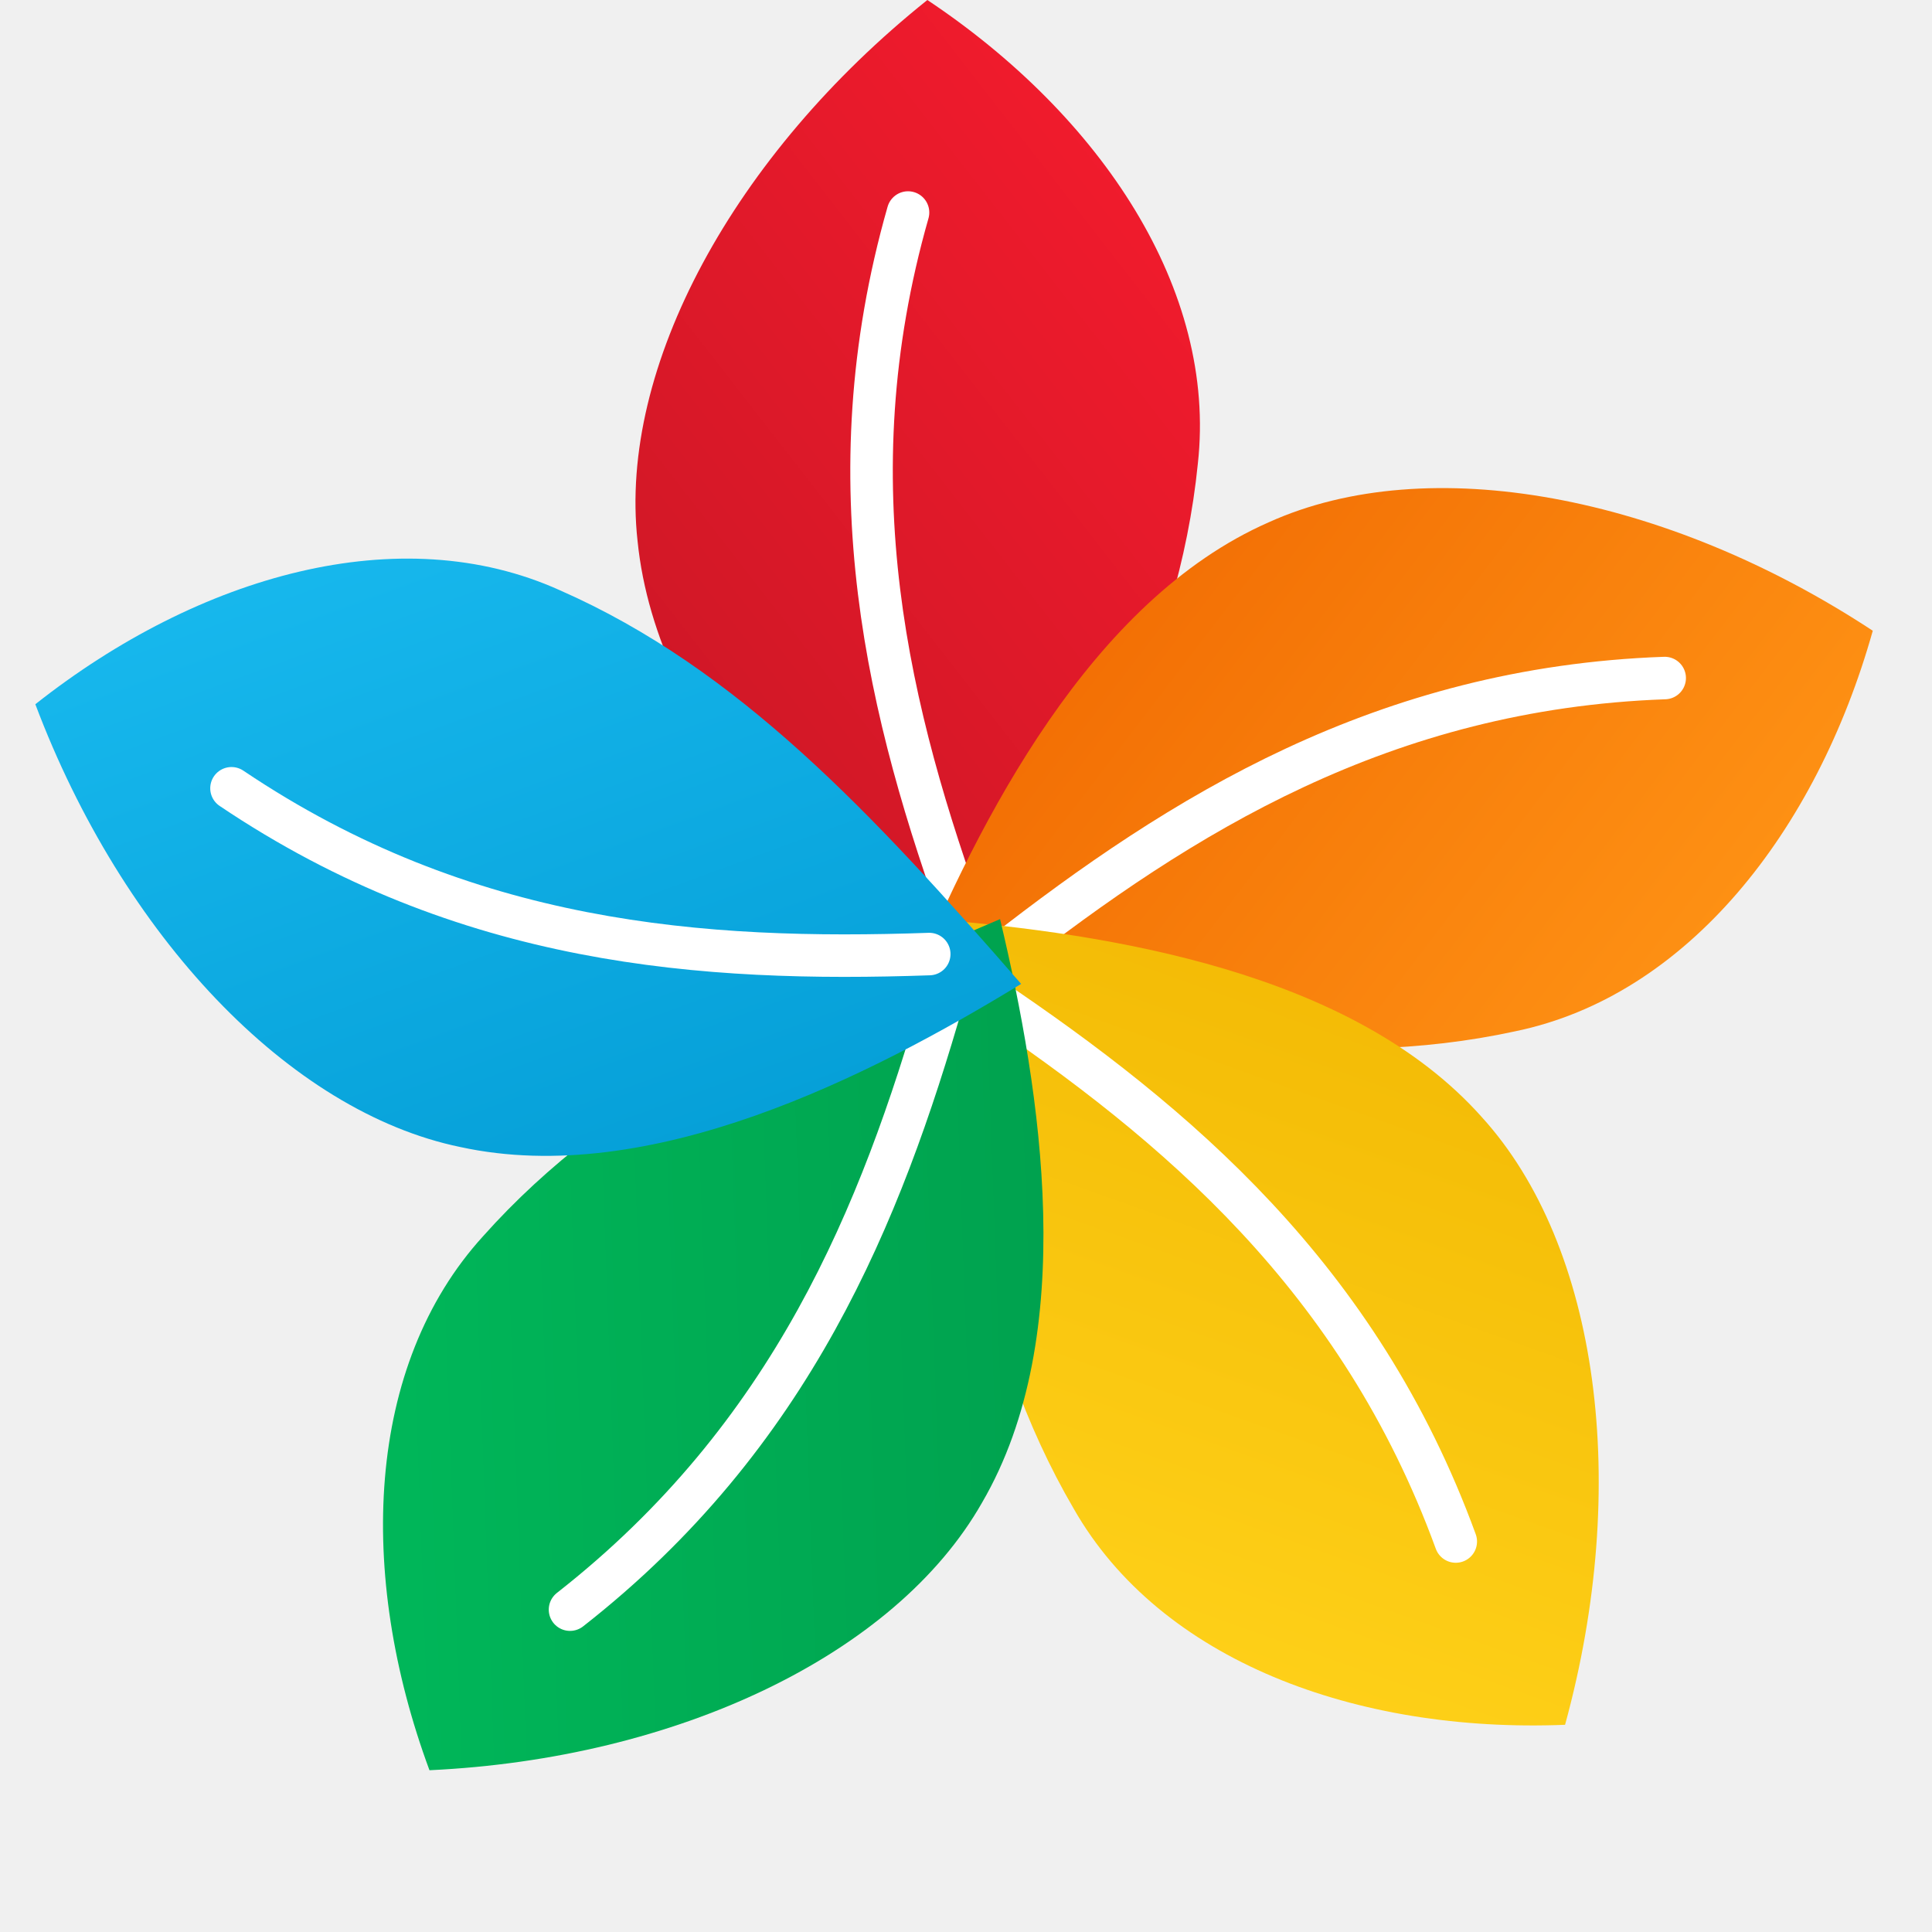
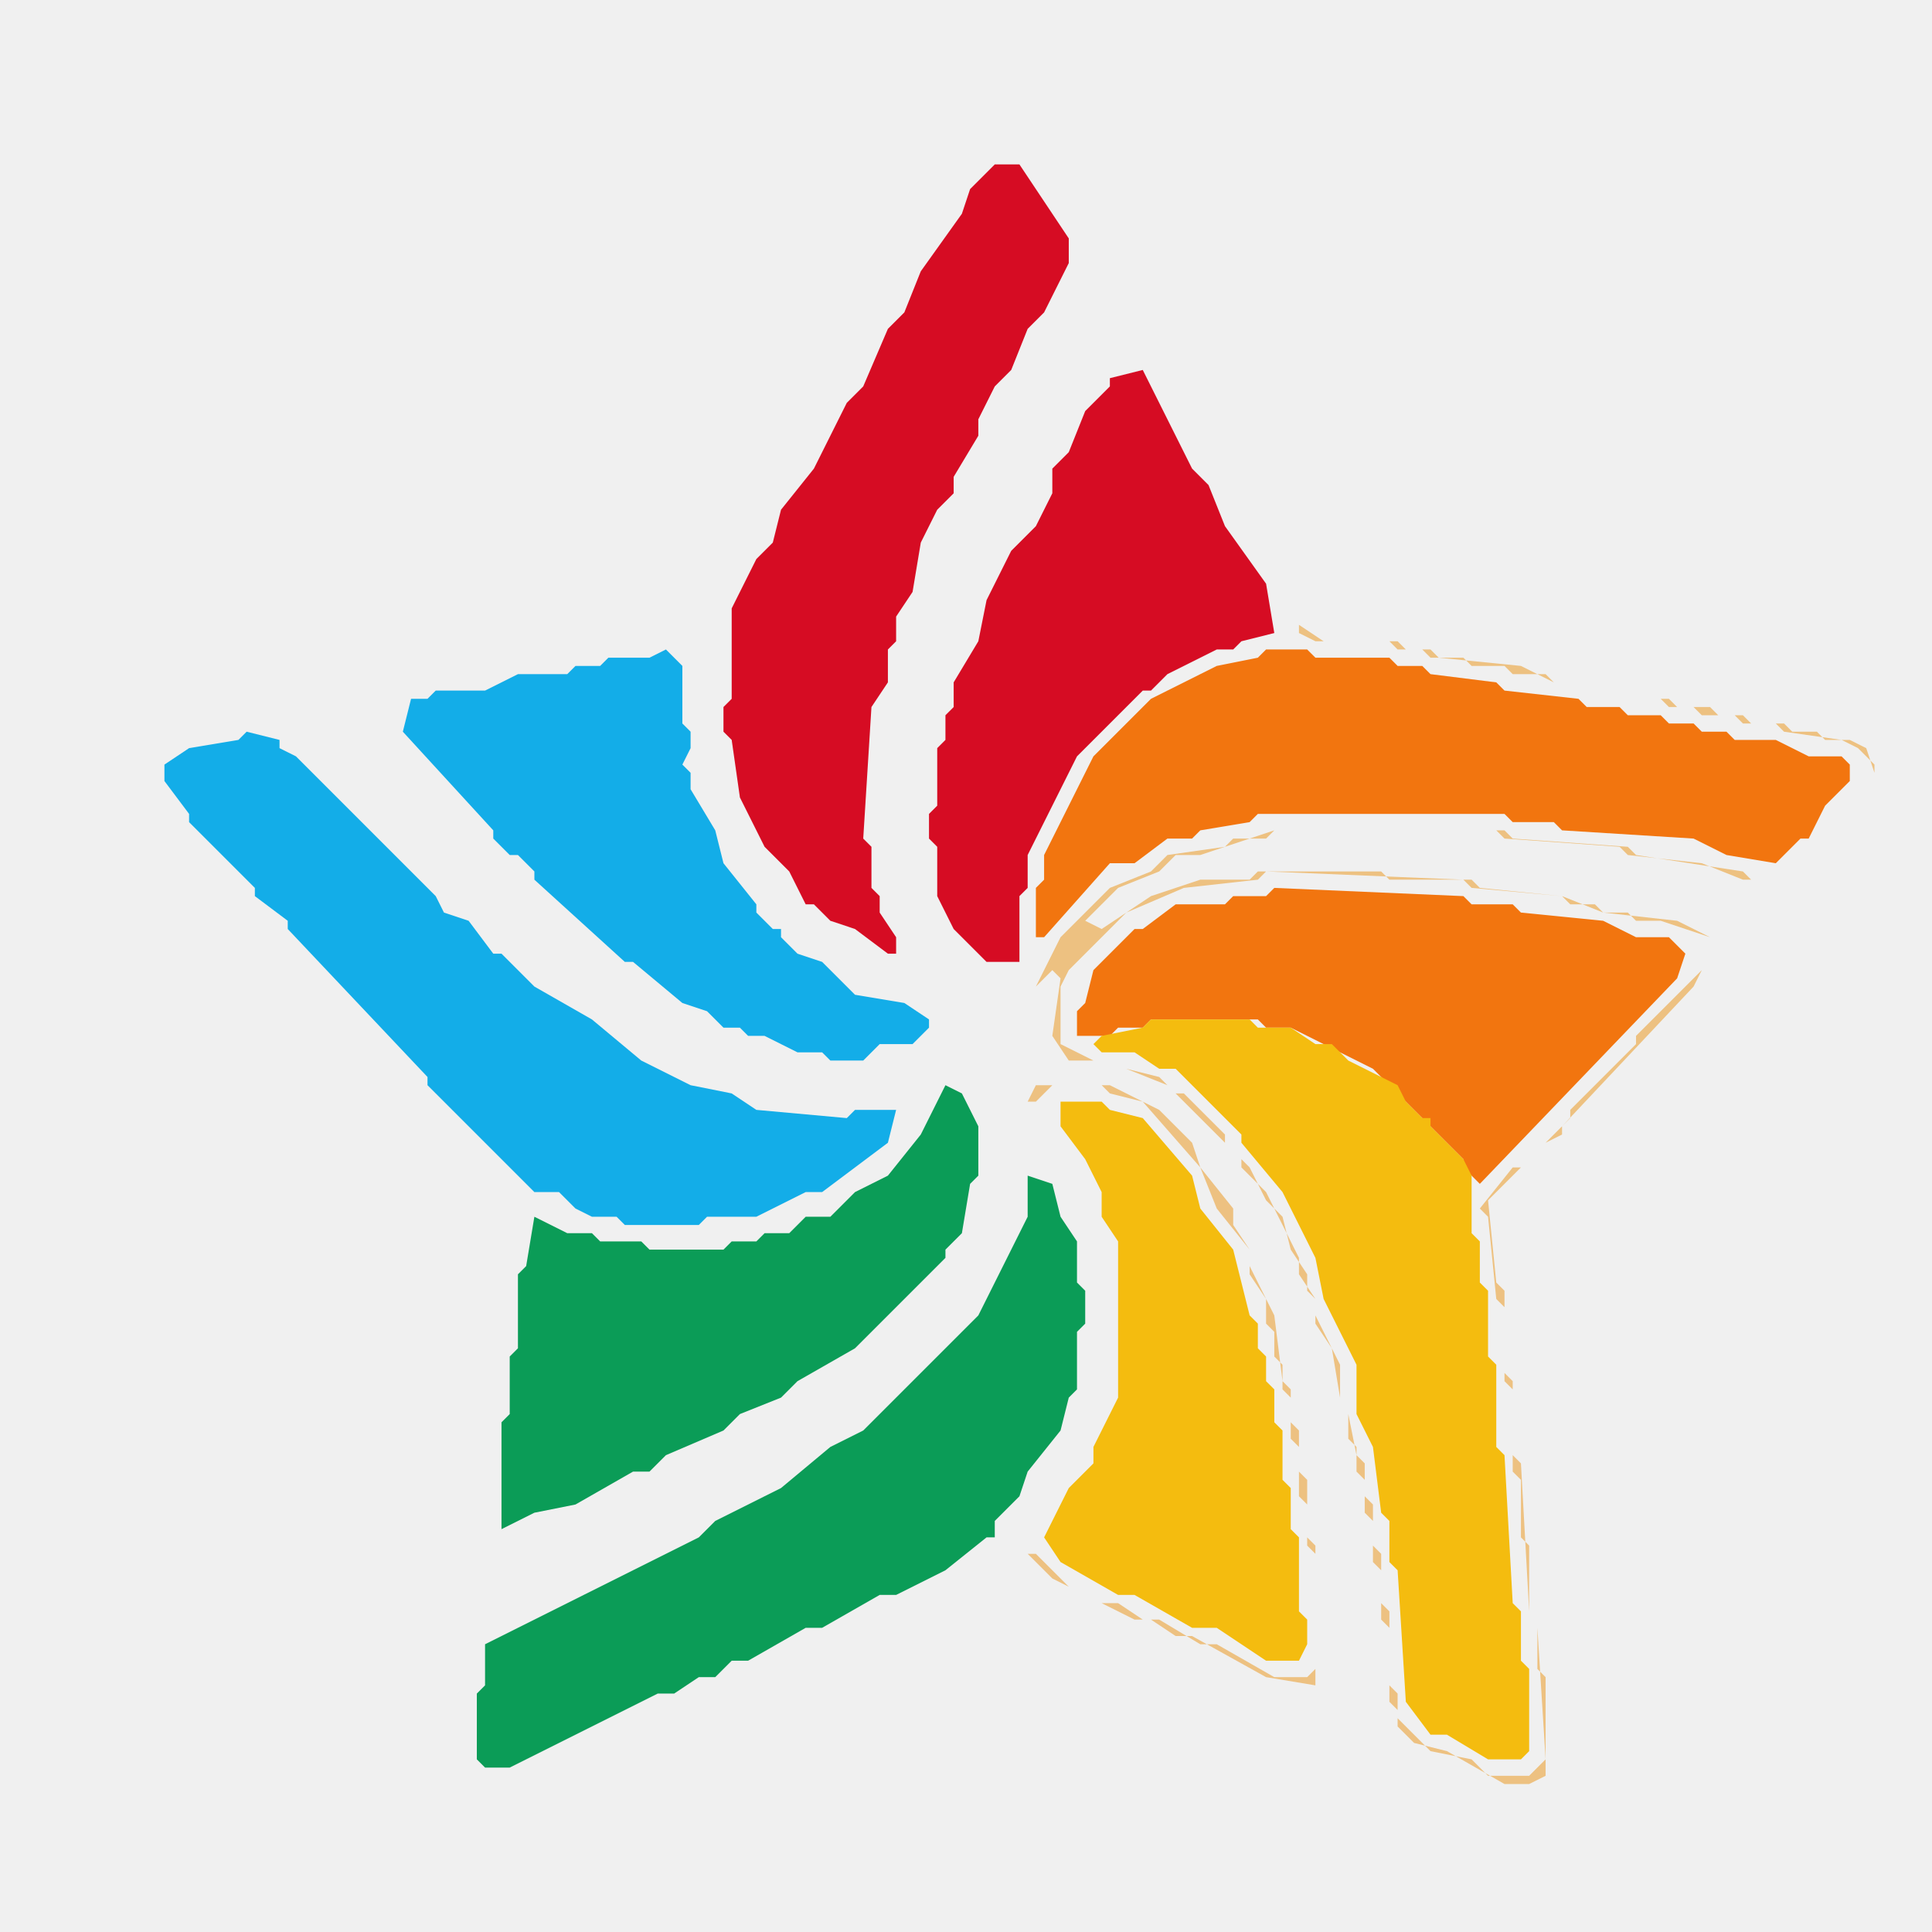
- <svg xmlns="http://www.w3.org/2000/svg" viewBox="0 0 100 100" role="img" aria-labelledby="title desc">
-   <defs>
-     <linearGradient id="astra-red" x1="0" y1="1" x2="0.7" y2="0">
-       <stop offset="0" stop-color="#c51624" />
-       <stop offset="1" stop-color="#f21b2d" />
-     </linearGradient>
-     <linearGradient id="astra-orange" x1="0" y1="1" x2="0.8" y2="0">
-       <stop offset="0" stop-color="#ef6500" />
-       <stop offset="1" stop-color="#ff9415" />
-     </linearGradient>
-     <linearGradient id="astra-yellow" x1="0" y1="1" x2="0.8" y2="0">
-       <stop offset="0" stop-color="#f0b500" />
-       <stop offset="1" stop-color="#ffd21a" />
-     </linearGradient>
-     <linearGradient id="astra-green" x1="0" y1="1" x2="0.7" y2="0">
-       <stop offset="0" stop-color="#009b4b" />
-       <stop offset="1" stop-color="#00b85a" />
-     </linearGradient>
-     <linearGradient id="astra-blue" x1="0" y1="1" x2="0.7" y2="0">
-       <stop offset="0" stop-color="#0098d1" />
-       <stop offset="1" stop-color="#18b9ee" />
-     </linearGradient>
-   </defs>
-   <g transform="translate(50 50)">
-     <g transform="rotate(0)">
-       <path d="M0 3 C-7 -3 -16 -12 -17 -22 C-18 -31 -12 -42 -2 -50 C7 -44 13 -35 12 -26 C11 -16 6 -7 0 3Z" fill="url(#astra-red)" />
-       <path d="M0 -2 C-4 -13 -7 -25 -3 -39" fill="none" stroke="#fff" stroke-width="2.2" stroke-linecap="round" />
-     </g>
-     <g transform="rotate(72)">
-       <path d="M0 3 C-7 -3 -16 -12 -17 -22 C-18 -31 -12 -42 -2 -50 C7 -44 13 -35 12 -26 C11 -16 6 -7 0 3Z" fill="url(#astra-orange)" />
-       <path d="M0 -2 C-4 -13 -7 -25 -3 -39" fill="none" stroke="#fff" stroke-width="2.2" stroke-linecap="round" />
-     </g>
-     <g transform="rotate(144)">
-       <path d="M0 3 C-7 -3 -16 -12 -17 -22 C-18 -31 -12 -42 -2 -50 C7 -44 13 -35 12 -26 C11 -16 6 -7 0 3Z" fill="url(#astra-yellow)" />
-       <path d="M0 -2 C-4 -13 -7 -25 -3 -39" fill="none" stroke="#fff" stroke-width="2.2" stroke-linecap="round" />
-     </g>
-     <g transform="rotate(216)">
-       <path d="M0 3 C-7 -3 -16 -12 -17 -22 C-18 -31 -12 -42 -2 -50 C7 -44 13 -35 12 -26 C11 -16 6 -7 0 3Z" fill="url(#astra-green)" />
-       <path d="M0 -2 C-4 -13 -7 -25 -3 -39" fill="none" stroke="#fff" stroke-width="2.2" stroke-linecap="round" />
-     </g>
-     <g transform="rotate(288)">
-       <path d="M0 3 C-7 -3 -16 -12 -17 -22 C-18 -31 -12 -42 -2 -50 C7 -44 13 -35 12 -26 C11 -16 6 -7 0 3Z" fill="url(#astra-blue)" />
-       <path d="M0 -2 C-4 -13 -7 -25 -3 -39" fill="none" stroke="#fff" stroke-width="2.2" stroke-linecap="round" />
-     </g>
-   </g>
+ <svg xmlns="http://www.w3.org/2000/svg" viewBox="0 0 235 235" width="235" height="235" role="img" aria-labelledby="title desc">
+   <path fill="rgb(242,117,15)" d="M 131,126 135,126 136,125 139,125 140,124 153,124 154,125 157,125 167,130 178,141 178,142 180,144 204,119 205,116 203,114 199,114 195,112 185,111 184,110 179,110 178,109 155,108 154,109 150,109 149,110 143,110 139,113 138,113 133,118 132,122 131,123 Z" />
+   <path fill="rgb(242,117,15)" d="M 126,114 127,114 135,105 138,105 142,102 145,102 146,101 152,100 153,99 183,99 184,100 189,100 190,101 206,102 210,104 216,105 219,102 220,102 222,98 225,95 225,93 224,92 220,92 216,90 211,90 210,89 207,89 206,88 203,88 202,87 198,87 197,86 193,86 192,85 183,84 182,83 174,82 173,81 170,81 169,80 160,80 159,79 154,79 153,80 148,81 140,85 133,92 127,104 127,107 126,108 Z" />
+   <path fill="rgb(19,173,232)" d="M 20,93 20,95 23,99 23,100 31,108 31,109 35,112 35,113 52,131 52,132 65,145 68,145 70,147 72,148 75,148 76,149 85,149 86,148 92,148 98,145 100,145 108,139 109,135 104,135 103,136 92,135 89,133 84,132 78,129 72,124 65,120 61,116 60,116 57,112 54,111 53,109 36,92 34,91 34,90 30,89 29,90 23,91 Z" />
+   <path fill="rgb(19,173,232)" d="M 50,85 49,89 60,101 60,102 62,104 63,104 65,106 65,107 76,117 77,117 83,122 86,123 88,125 90,125 91,126 93,126 97,128 100,128 101,129 105,129 107,127 111,127 113,125 113,124 110,122 104,121 100,117 97,116 95,114 95,113 94,113 92,111 92,110 88,105 87,101 84,96 84,94 83,93 84,91 84,89 83,88 83,81 81,79 79,80 74,80 73,81 70,81 69,82 63,82 59,84 53,84 52,85 Z" />
+   <path fill="rgb(214,12,35)" d="M 139,45 135,46 135,47 132,50 130,55 128,57 128,60 126,64 123,67 120,73 119,78 116,83 116,86 115,87 115,90 114,91 114,98 113,99 113,102 114,103 114,109 116,113 120,117 124,117 124,109 125,108 125,104 131,92 139,84 140,84 142,82 148,79 150,79 151,78 155,77 154,71 149,64 147,59 145,57 Z" />
+   <path fill="rgb(214,12,35)" d="M 124,20 121,20 118,23 117,26 112,33 110,38 108,40 105,47 103,49 99,57 95,62 94,66 92,68 89,74 89,85 88,86 88,89 89,90 90,97 93,103 96,106 98,110 99,110 101,112 104,113 108,116 109,116 109,114 107,111 107,109 106,108 106,103 105,102 106,86 108,83 108,79 109,78 109,75 111,72 112,66 114,62 116,60 116,58 119,53 119,51 121,47 123,45 125,40 127,38 130,32 130,29 Z" />
+   <path fill="rgb(11,156,87)" d="M 128,144 125,143 125,148 119,160 105,174 101,176 95,181 87,185 85,187 59,200 59,205 58,206 58,214 59,215 62,215 80,206 82,206 85,204 87,204 89,202 91,202 98,198 100,198 107,194 109,194 115,191 120,187 121,187 121,185 124,182 125,179 129,174 130,170 131,169 131,162 132,161 132,157 131,156 131,151 129,148 Z" />
+   <path fill="rgb(11,156,87)" d="M 117,133 115,132 112,138 108,143 104,145 101,148 98,148 96,150 93,150 92,151 89,151 88,152 79,152 78,151 73,151 72,150 69,150 65,148 64,154 63,155 63,164 62,165 62,172 61,173 61,186 65,184 70,183 77,179 79,179 81,177 88,174 90,172 95,170 97,168 104,164 115,153 115,152 117,150 118,144 119,143 119,137 Z" />
+   <path fill="rgb(237,193,129)" d="M 164,172 164,175 165,176 165,179 166,180 166,184 167,185 167,190 168,191 168,197 169,198 169,207 170,208 170,210 172,212 176,213 183,217 186,217 188,216 188,204 187,203 187,198 188,214 186,216 181,216 179,214 174,213 170,209 170,206 169,205 169,196 168,195 168,189 167,188 167,183 166,182 166,178 165,177 Z" />
+   <path fill="rgb(237,193,129)" d="M 126,132 125,134 126,134 128,132 134,132 135,133 139,134 146,142 148,147 152,152 152,155 154,158 154,161 155,162 155,165 156,166 156,169 157,170 157,175 158,176 158,182 159,183 159,188 160,189 160,203 159,204 155,204 148,200 146,200 141,197 139,197 136,195 134,195 130,193 126,189 124,189 125,189 128,192 138,197 140,197 143,199 145,199 154,204 160,205 160,188 159,187 159,180 158,179 158,174 157,173 157,169 156,168 155,160 152,154 152,152 150,149 150,147 146,142 145,139 141,135 135,132 Z" />
+   <path fill="rgb(237,193,129)" d="M 137,130 142,132 151,141 151,142 154,145 158,153 158,155 160,158 160,161 162,164 163,170 163,166 160,160 160,158 159,157 159,155 157,152 156,148 154,146 152,142 149,139 149,138 144,133 143,133 141,131 Z" />
+   <path fill="rgb(237,193,129)" d="M 208,116 207,118 199,126 199,127 191,135 191,136 185,142 184,142 180,147 181,148 182,158 183,159 183,168 184,169 184,179 185,180 185,187 186,188 186,196 185,178 184,177 184,168 183,167 183,157 182,156 181,146 188,139 190,138 190,137 206,120 Z" />
+   <path fill="rgb(237,193,129)" d="M 227,96 217,107 213,107 212,106 199,104 198,103 184,102 183,101 155,101 154,102 150,102 149,103 142,104 140,106 135,108 129,114 126,120 128,118 129,119 128,126 130,129 133,129 129,127 129,120 130,118 137,111 144,108 153,107 154,106 178,107 179,108 190,109 191,110 194,110 195,111 198,111 199,112 202,112 208,114 204,112 195,111 190,109 180,108 179,107 169,107 168,106 153,106 152,107 146,107 140,109 134,113 132,112 136,108 141,106 143,104 146,104 155,101 182,101 183,102 197,103 198,104 207,105 212,107 217,107 Z" />
+   <path fill="rgb(237,193,129)" d="M 158,76 158,77 160,78 169,78 170,79 173,79 174,80 178,80 179,81 183,81 184,82 188,82 189,83 193,83 194,84 198,84 199,85 202,85 203,86 206,86 207,87 211,87 212,88 216,88 217,89 224,90 226,91 228,93 228,94 227,91 225,90 222,90 221,89 218,89 217,88 213,88 212,87 209,87 208,86 204,86 203,85 199,85 198,84 194,84 193,83 189,83 185,81 175,80 174,79 171,79 170,78 161,78 Z" />
+   <path fill="rgb(244,188,15)" d="M 129,134 129,137 132,141 134,145 134,148 136,151 136,170 133,176 133,178 130,181 127,187 129,190 136,194 138,194 145,198 148,198 154,202 158,202 159,200 159,197 158,196 158,187 157,186 157,181 156,180 156,174 155,173 155,169 154,168 154,165 153,164 153,161 152,160 150,152 146,147 145,143 139,136 135,135 134,134 Z" />
+   <path fill="rgb(244,188,15)" d="M 134,126 133,127 134,128 138,128 141,130 143,130 151,138 151,139 156,145 160,153 161,158 165,166 165,172 167,176 168,184 169,185 169,190 170,191 171,207 174,211 176,211 181,214 185,214 186,213 186,203 185,202 185,196 184,195 183,177 182,176 182,166 181,165 181,157 180,156 180,151 179,150 179,143 178,141 174,137 174,136 173,136 171,134 170,132 164,129 162,127 160,127 157,125 153,125 152,124 140,124 139,125 Z" />
</svg>
